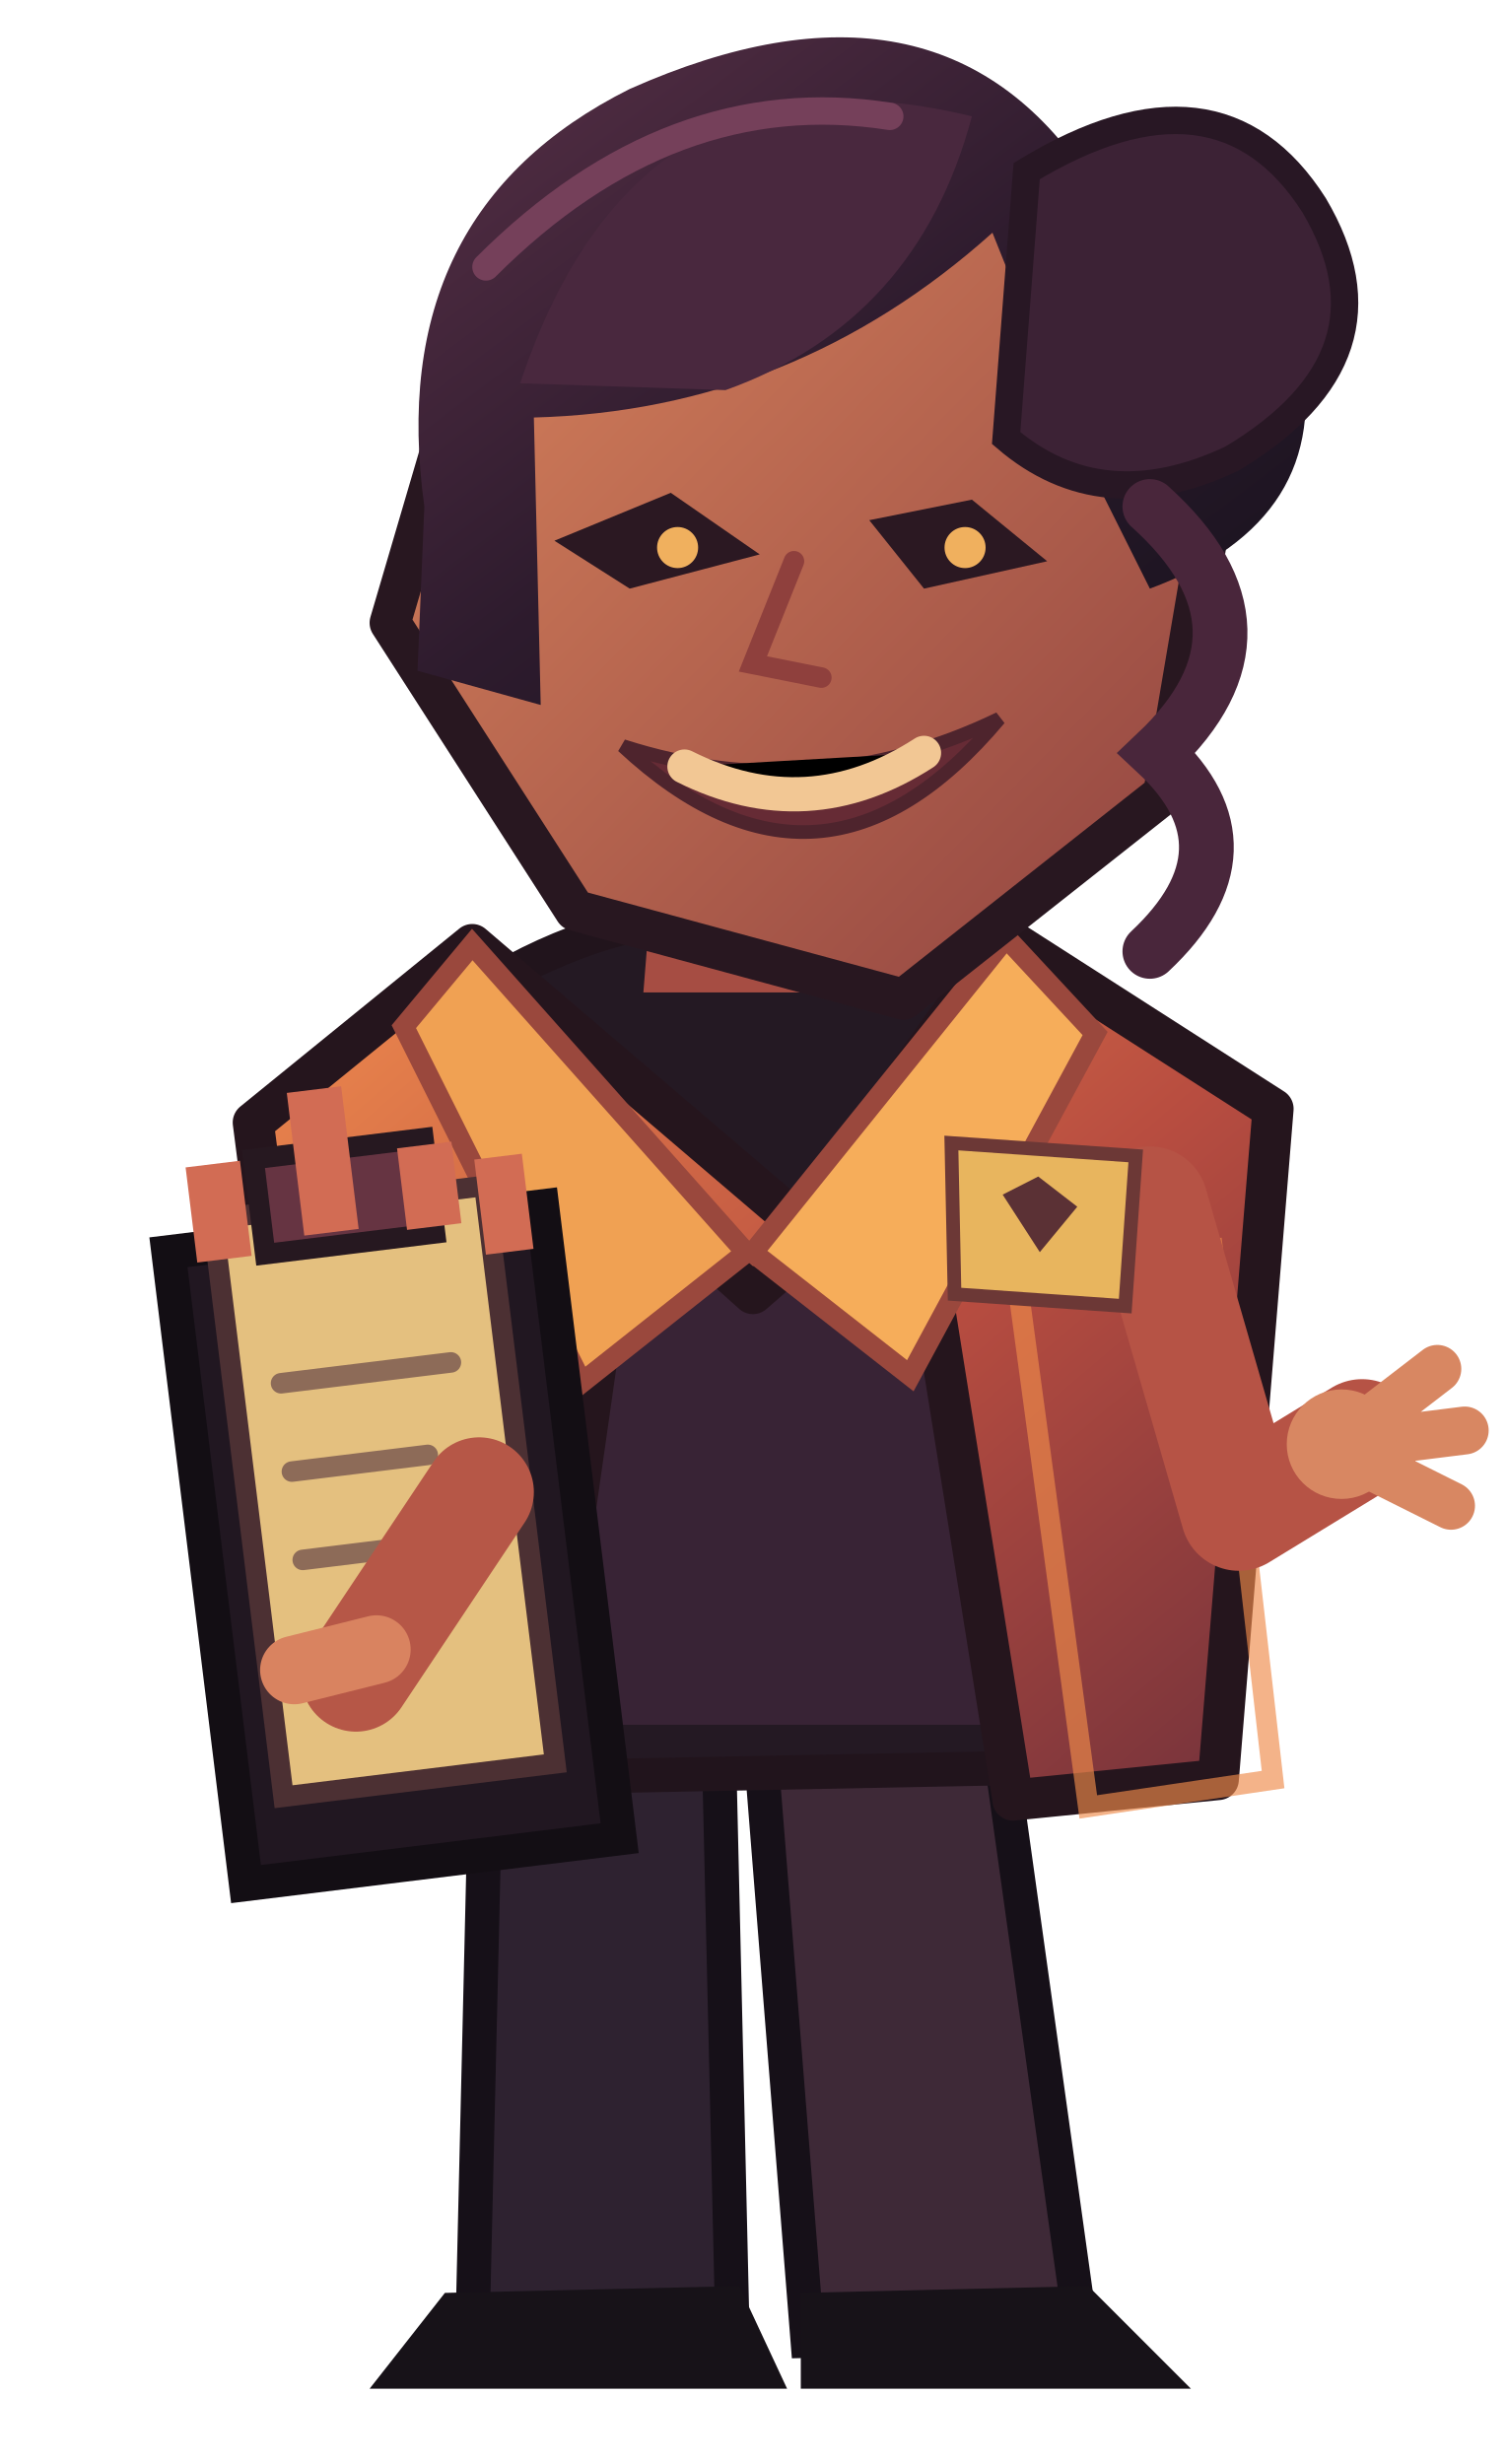
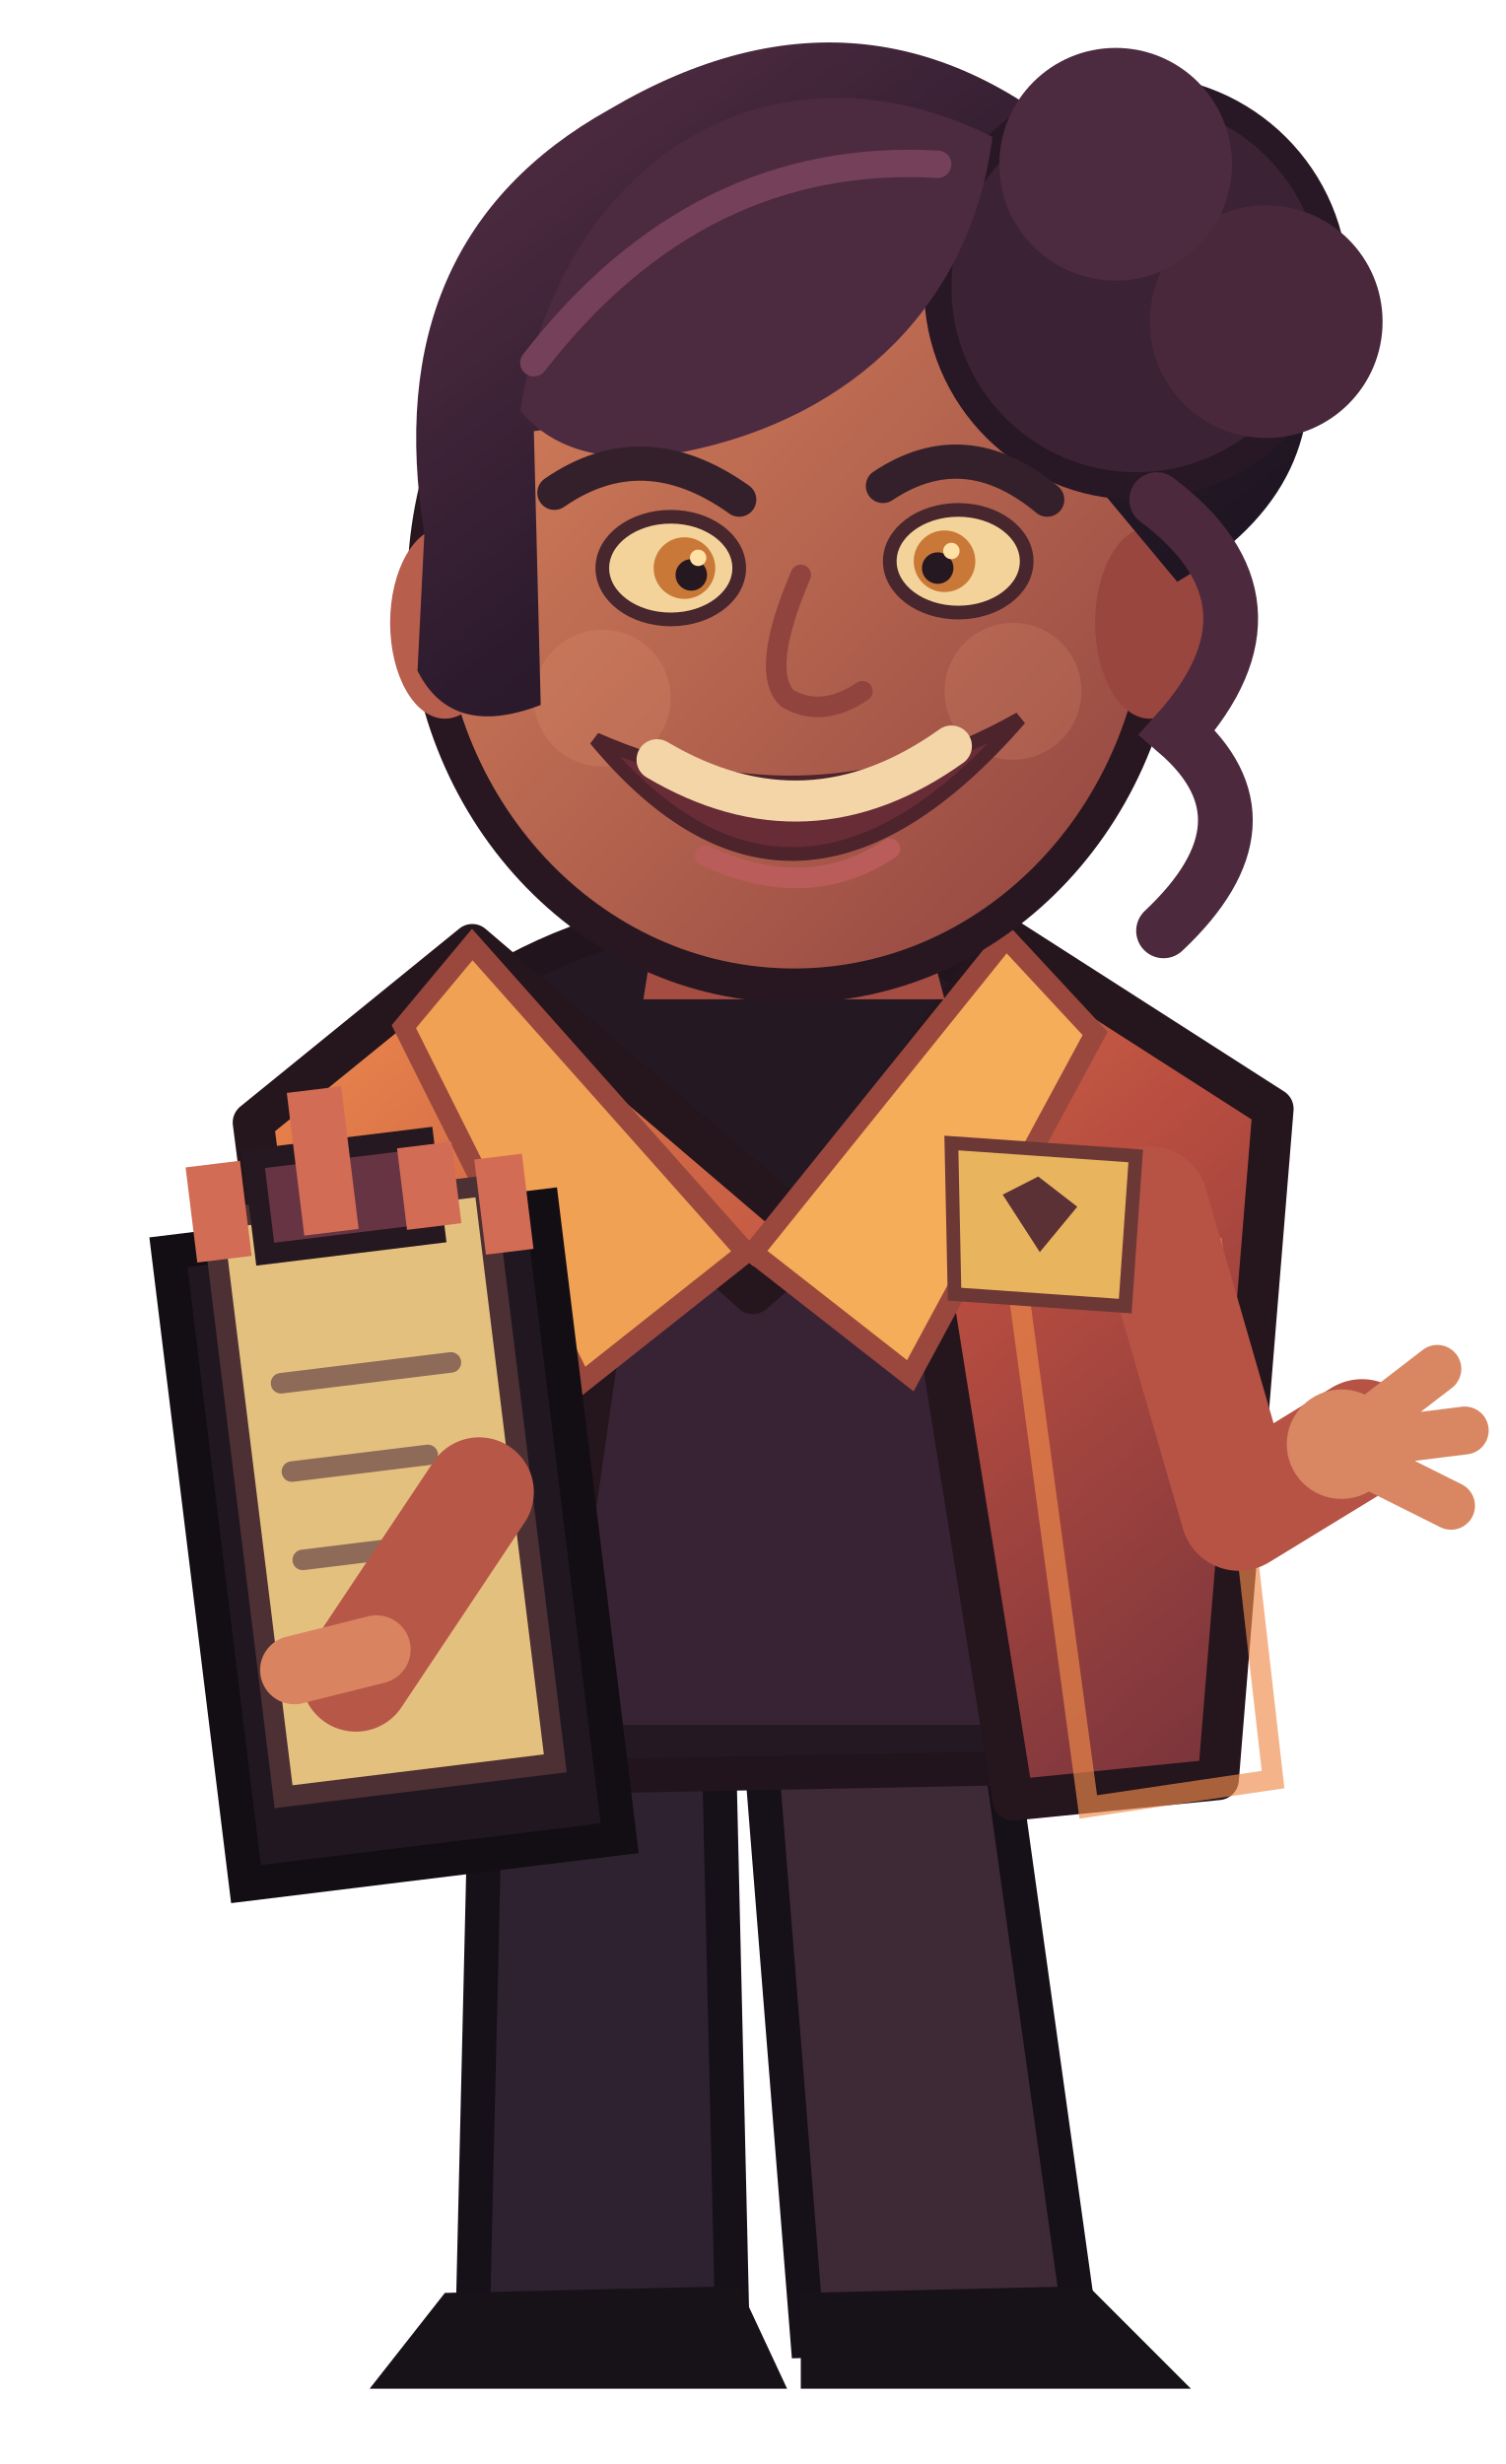
<svg xmlns="http://www.w3.org/2000/svg" viewBox="0 0 220 360" role="img" aria-labelledby="title desc">
  <defs>
    <linearGradient id="coat" x1="0" y1="0" x2="1" y2="1">
      <stop stop-color="#f18d4e" />
      <stop offset=".55" stop-color="#b84d40" />
      <stop offset="1" stop-color="#71313b" />
    </linearGradient>
    <linearGradient id="skin" x1="0" y1="0" x2="1" y2="1">
      <stop stop-color="#dc875e" />
      <stop offset="1" stop-color="#8e413f" />
    </linearGradient>
    <linearGradient id="hair" x1="0" y1="0" x2="1" y2="1">
      <stop stop-color="#583047" />
      <stop offset=".5" stop-color="#2d1b2d" />
      <stop offset="1" stop-color="#17121d" />
    </linearGradient>
  </defs>
  <path d="m71 257 34-3 2 86-38 2Z" fill="#2e2230" stroke="#161018" stroke-width="5" />
  <path d="m111 254 35 1 12 86-40 1Z" fill="#3e2937" stroke="#161018" stroke-width="5" />
  <path d="m65 335 43-1 7 15H54Z" fill="#171218" />
  <path d="m117 335 42-1 15 15h-57Z" fill="#171218" />
  <path d="M73 143q35-20 74 2l17 113-102 2Z" fill="#241923" stroke="#21141c" stroke-width="5" />
  <path d="m84 151 26 32 29-34 8 103H70Z" fill="#382335" />
  <path d="M69 138 37 164l13 101 28-2 13-91 19 17 23-20 15 94 30-3 8-98-39-25-30 42Z" fill="url(#coat)" stroke="#25151d" stroke-width="6" stroke-linejoin="round" />
  <path d="m69 138 40 45-24 19-26-52Z" fill="#f0a153" stroke="#9a483d" stroke-width="3" />
  <path d="m147 137-37 46 23 18 27-50Z" fill="#f6ad5a" stroke="#9a483d" stroke-width="3" />
  <path d="M48 184 39 262l29 3 9-75M177 181l9 79-27 4-10-74" fill="none" stroke="#ef8a4b" stroke-opacity=".65" stroke-width="3" />
  <g transform="translate(24 178) rotate(-7)">
    <path d="M0 5h55v93H0Z" fill="#211721" stroke="#130e14" stroke-width="5" />
    <path d="M7 1h40v85H7Z" fill="#e4c07f" stroke="#4c3033" stroke-width="3" />
    <path d="M14-7h25V7H14Z" fill="#663442" stroke="#261820" stroke-width="3" />
    <path d="M4 7v-14h8V7M20 5v-21h8V5M35 6v-12h8V6M46 11V-3h7v14" fill="#d26c54" />
    <path d="M14 26h25M14 39h20M14 52h27M14 65h18" stroke="#8d6b58" stroke-width="3" stroke-linecap="round" />
  </g>
  <path d="m70 218-18 27" stroke="#b65747" stroke-width="16" stroke-linecap="round" />
  <path d="m55 241-12 3" stroke="#d98360" stroke-width="10" stroke-linecap="round" />
  <path d="m168 176 13 45 18-11" fill="none" stroke="#b65345" stroke-width="17" stroke-linecap="round" stroke-linejoin="round" />
  <path d="m197 210 13-10M198 211l16-2M198 213l14 7" fill="none" stroke="#d88762" stroke-width="7" stroke-linecap="round" />
  <circle cx="196" cy="211" r="8" fill="#d88762" />
-   <path d="m94 145 2-25 35-2 5 27Z" fill="#a64d43" />
-   <path d="M67 57q11-38 56-37 45 1 56 43l-9 53-38 30-48-13-27-42Z" fill="url(#skin)" stroke="#281720" stroke-width="6" stroke-linejoin="round" />
-   <path d="M62 74Q56 31 92 13q45-20 67 13 27 1 31 25 5 25-22 35l-11-22-12-30q-29 26-67 27l1 42-18-5Z" fill="url(#hair)" />
-   <path d="M76 56Q93 5 142 17q-8 30-36 40Z" fill="#49283e" />
-   <path d="M150 25q28-17 42 5 13 22-12 37-19 9-33-3Z" fill="#3c2235" stroke="#281724" stroke-width="4" />
-   <path d="M168 74q20 18 1 36 15 14-1 29" fill="none" stroke="#49263b" stroke-width="8" stroke-linecap="round" />
-   <path d="M71 39q27-27 59-22" fill="none" stroke="#75405a" stroke-width="4" stroke-linecap="round" />
-   <path d="m81 79 17-7 13 9-19 5ZM127 76l15-3 11 9-18 4Z" fill="#2b1822" />
-   <circle cx="99" cy="80" r="3" fill="#f0b05e" />
-   <circle cx="141" cy="80" r="3" fill="#f0b05e" />
-   <path d="m116 82-6 15 10 2" fill="none" stroke="#8f403d" stroke-width="3" stroke-linecap="round" />
-   <path d="M91 109q29 27 55-4-27 13-55 4Z" fill="#662b35" stroke="#4e242d" stroke-width="2" />
-   <path d="m100 112q18 9 35-2" stroke="#f2c794" stroke-width="5" stroke-linecap="round" />
+   <path d="M94 146q4-24 3-34h36q-1 12 5 34Z" fill="#a64d43" />
+   <ellipse cx="116" cy="86" rx="54" ry="58" fill="url(#skin)" stroke="#281720" stroke-width="5" />
+   <ellipse cx="65" cy="91" rx="8" ry="14" fill="#b85e4d" />
+   <ellipse cx="168" cy="91" rx="8" ry="14" fill="#99463f" />
+   <circle cx="88" cy="102" r="10" fill="#e79a72" opacity=".2" />
+   <circle cx="148" cy="101" r="10" fill="#e79a72" opacity=".18" />
+   <path d="M62 78q-7-43 27-62 39-23 72 8 24 1 29 23 6 24-18 38l-15-18q-1-21-18-32-24 23-61 28l1 40q-13 5-18-5Z" fill="url(#hair)" />
+   <circle cx="166" cy="42" r="29" fill="#3b2234" stroke="#281724" stroke-width="4" />
+   <circle cx="185" cy="47" r="17" fill="#49283c" />
+   <circle cx="163" cy="24" r="17" fill="#4c2a40" />
+   <path d="M76 60C82 23 113 4 145 20c-3 24-20 41-45 46-11 2-19 0-24-6Z" fill="#4c2a40" />
+   <path d="M78 53q24-31 59-29" fill="none" stroke="#75405a" stroke-width="4" stroke-linecap="round" />
+   <path d="M169 73q20 15 3 34 15 13-2 29" fill="none" stroke="#4d293d" stroke-width="8" stroke-linecap="round" />
+   <path d="M81 72q13-9 27 1M129 71q12-8 24 2" fill="none" stroke="#34202a" stroke-width="5" stroke-linecap="round" />
+   <ellipse cx="98" cy="83" rx="10" ry="7.5" fill="#f3d39a" stroke="#47262d" stroke-width="2" />
+   <ellipse cx="140" cy="82" rx="10" ry="7.5" fill="#f3d39a" stroke="#47262d" stroke-width="2" />
+   <circle cx="100" cy="83" r="4.5" fill="#c97837" />
+   <circle cx="138" cy="82" r="4.5" fill="#c97837" />
+   <circle cx="101" cy="84" r="2.3" fill="#261820" />
+   <circle cx="137" cy="83" r="2.3" fill="#261820" />
+   <circle cx="102" cy="81.5" r="1.2" fill="#ffe1a6" />
+   <circle cx="139" cy="80.5" r="1.2" fill="#ffe1a6" />
+   <path d="M117 84q-6 14-2 18 5 3 11-1" fill="none" stroke="#91433e" stroke-width="3" stroke-linecap="round" />
+   <path d="M87 108q29 35 62-3-30 17-62 3Z" fill="#682c36" stroke="#4d232c" stroke-width="2" />
+   <path d="M96 111q22 13 43-2" fill="none" stroke="#f4d5a8" stroke-width="6" stroke-linecap="round" />
+   <path d="M103 125q15 7 27-1" fill="none" stroke="#ba5d5a" stroke-width="3" stroke-linecap="round" />
  <g transform="translate(139 167) rotate(4)">
    <path d="M0 0h27v22H2Z" fill="#e8b55e" stroke="#6c3836" stroke-width="2" />
    <path d="m8 7 5-3 6 4-5 7Z" fill="#5b3135" />
  </g>
</svg>
